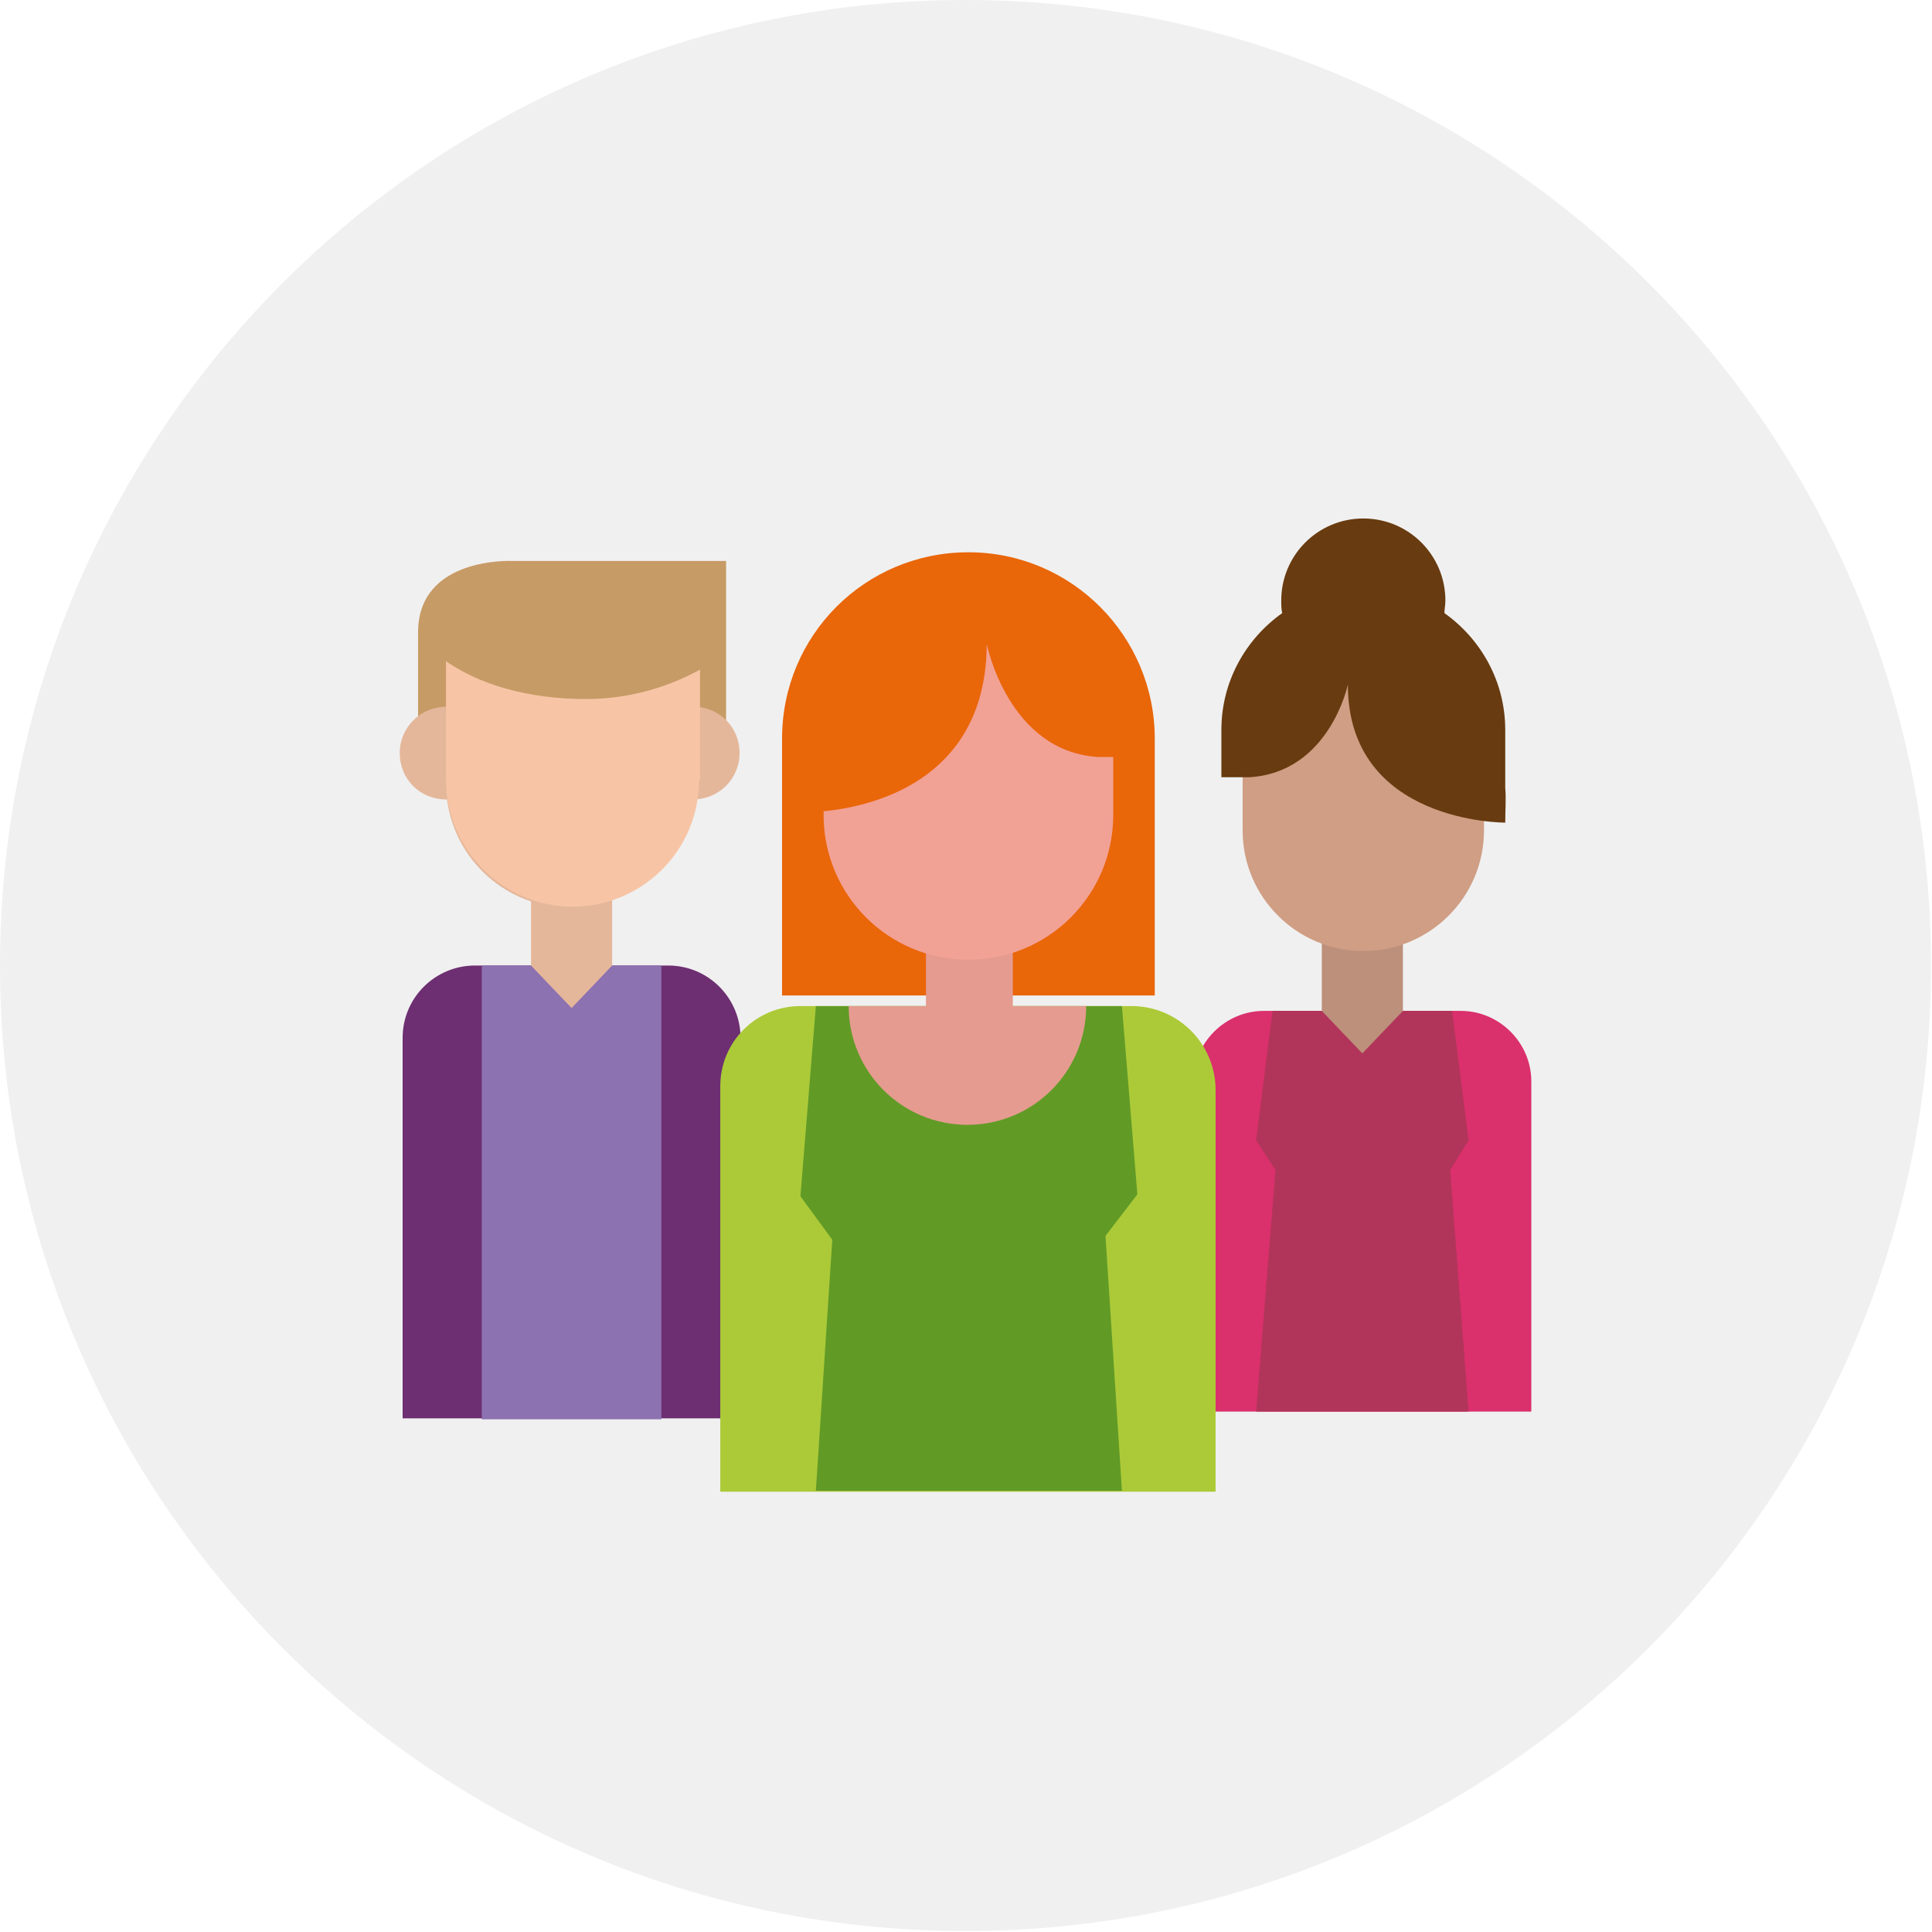
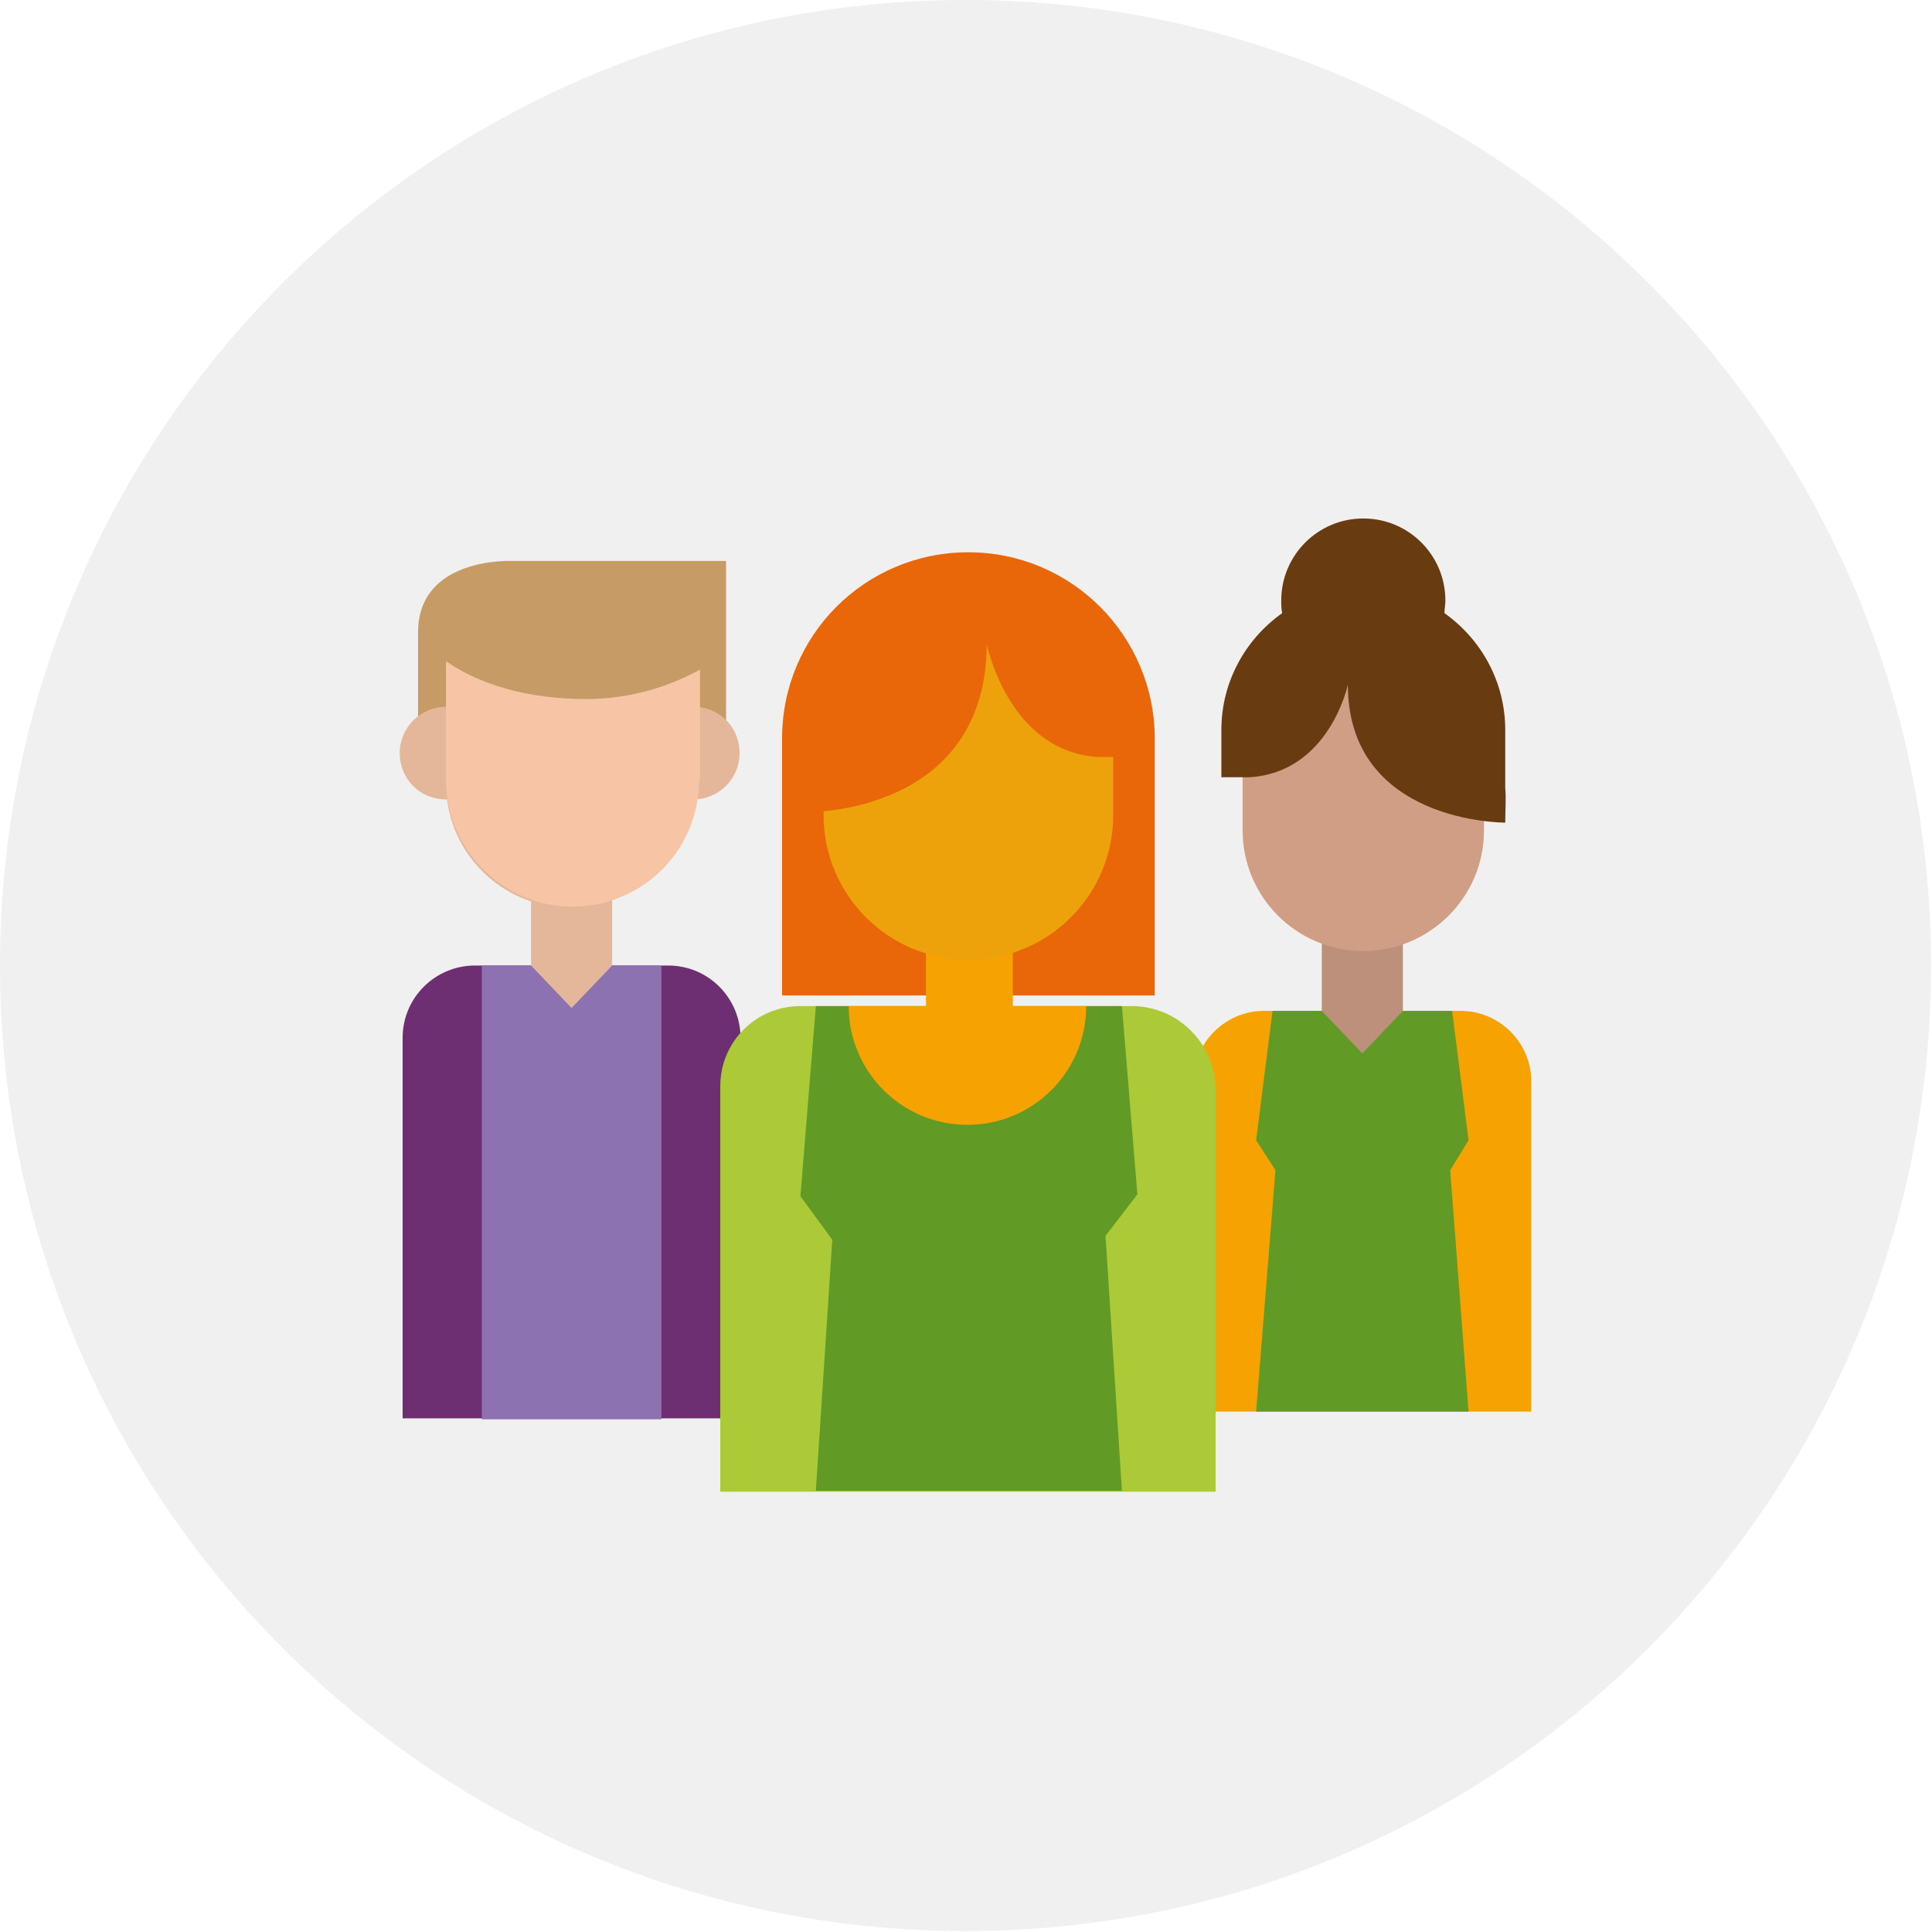
<svg xmlns="http://www.w3.org/2000/svg" id="a" data-name="Laag 1" viewBox="0 0 20.01 20.01">
  <defs>
-     <style>      .b {        fill: #f7c5a6;      }      .b, .c, .d, .e, .f, .g, .h, .i, .j, .k, .l, .m, .n, .o, .p, .q {        stroke-width: 0px;      }      .c {        fill: #619b26;      }      .d {        fill: #c79b66;      }      .e {        fill: #d09e84;      }      .f {        fill: #b1355a;      }      .g {        fill: #acca38;      }      .h {        fill: #da306c;      }      .i {        fill: #bd907b;      }      .j {        fill: #8d72b1;      }      .k {        fill: #6d2f71;      }      .l {        fill: #f2a195;      }      .m {        fill: #e59b8f;      }      .n {        fill: #e5b79a;      }      .o {        fill: #f0f0f0;      }      .p {        fill: #e96609;      }      .q {        fill: #683b10;      }    </style>
+     <style>      .b {        fill: #f7c5a6;      }      .b, .c, .d, .e, .f, .g, .h, .i, .j, .k, .l, .m, .n, .o, .p, .q {        stroke-width: 0px;      }      .c {        fill: #619b26;      }      .d {        fill: #c79b66;      }      .e {        fill: #d09e84;      }      .f {        fill: #619B26;      }      .g {        fill: #acca38;      }      .h {        fill: #F6A200;      }      .i {        fill: #bd907b;      }      .j {        fill: #8d72b1;      }      .k {        fill: #6d2f71;      }      .l {        fill: #EDA20B;      }      .m {        fill: #F6A200;      }      .n {        fill: #e5b79a;      }      .o {        fill: #f0f0f0;      }      .p {        fill: #e96609;      }      .q {        fill: #683b10;      }    </style>
  </defs>
  <circle class="o" cx="10" cy="10" r="10" />
  <g>
    <path class="h" d="m13.09,10.47h2.04c.4,0,.73.33.73.73v3.42h-3.5v-3.42c0-.4.33-.73.73-.73Z" />
    <polygon class="f" points="15.21 14.62 13.01 14.62 13.21 12.12 13.01 11.81 13.18 10.47 15.04 10.47 15.21 11.81 15.02 12.12 15.21 14.62" />
    <polygon class="i" points="14.53 10.47 14.11 10.91 13.69 10.47 13.69 9.6 14.53 9.6 14.53 10.47" />
    <path class="k" d="m4.92,10h2c.42,0,.75.34.75.75v3.94h-3.5v-3.94c0-.42.34-.75.75-.75Z" />
    <rect class="j" x="4.99" y="10" width="1.86" height="4.7" />
    <polygon class="n" points="6.34 10 5.92 10.44 5.5 10 5.5 9.13 6.34 9.13 6.34 10" />
    <path class="e" d="m15.37,8.6c0,.69-.56,1.25-1.25,1.25s-1.25-.56-1.25-1.25v-1.12l1.25-.64,1.25.64v1.12Z" />
    <path class="q" d="m15.59,7.56c0-.5-.25-.94-.63-1.21,0-.04.01-.08.01-.13,0-.47-.38-.85-.85-.85s-.85.38-.85.85c0,.04,0,.09.01.13-.38.27-.63.71-.63,1.21v.42h0s0,.07,0,.07h.29c.83-.05,1.02-.96,1.02-.96,0,1.44,1.63,1.43,1.63,1.43,0-.13.01-.25,0-.36h0s0-.6,0-.6Z" />
    <path class="g" d="m8.29,10.42h3.43c.48,0,.87.39.87.87v4.16h-5.13v-4.2c0-.46.37-.83.83-.83Z" />
    <polygon class="c" points="11.62 15.44 8.45 15.44 8.62 12.84 8.29 12.39 8.45 10.42 11.62 10.42 11.78 12.37 11.45 12.8 11.62 15.44" />
    <path class="p" d="m11.96,7.65c0-1.06-.86-1.93-1.93-1.93s-1.93.86-1.93,1.93v2.66h3.86s0-2.66,0-2.66Z" />
    <path class="m" d="m10.49,9.6v.82s.72,0,.72,0h.04c0,.68-.55,1.23-1.23,1.23s-1.23-.55-1.23-1.23h.04s.76,0,.76,0v-.82s.9,0,.9,0Z" />
    <path class="l" d="m11.53,8.44c0,.83-.67,1.5-1.5,1.5s-1.5-.67-1.5-1.5v-1.34l1.5-.76,1.5.76v1.34Z" />
    <path class="p" d="m10.22,6.67s.22,1.11,1.15,1.17h.33s.09-1.57-1.37-1.72-2.06.75-1.95,2.29c0,0,1.84.02,1.84-1.75Z" />
    <path class="d" d="m7.52,7.58v-1.77h-2.21s-.98-.05-.98.74v.87l3.19.16Z" />
    <path class="n" d="m7.19,7.32v-.57h-2.57v.57c-.26,0-.48.21-.48.48s.21.48.48.48c0,0,0,0,.01,0,.08.63.62,1.12,1.27,1.12s1.19-.49,1.27-1.12c0,0,0,0,.01,0,.26,0,.48-.21.48-.48s-.21-.48-.48-.48Z" />
    <path class="b" d="m7.24,8.08c0,.73-.59,1.31-1.31,1.31s-1.31-.59-1.31-1.31v-1.29l1.33-.11,1.3.25v1.15Z" />
    <path class="d" d="m4.54,6.79c.41.32.97.45,1.53.45.46,0,.89-.13,1.26-.35v-.34h-2.65l-.14.24Z" />
  </g>
</svg>
